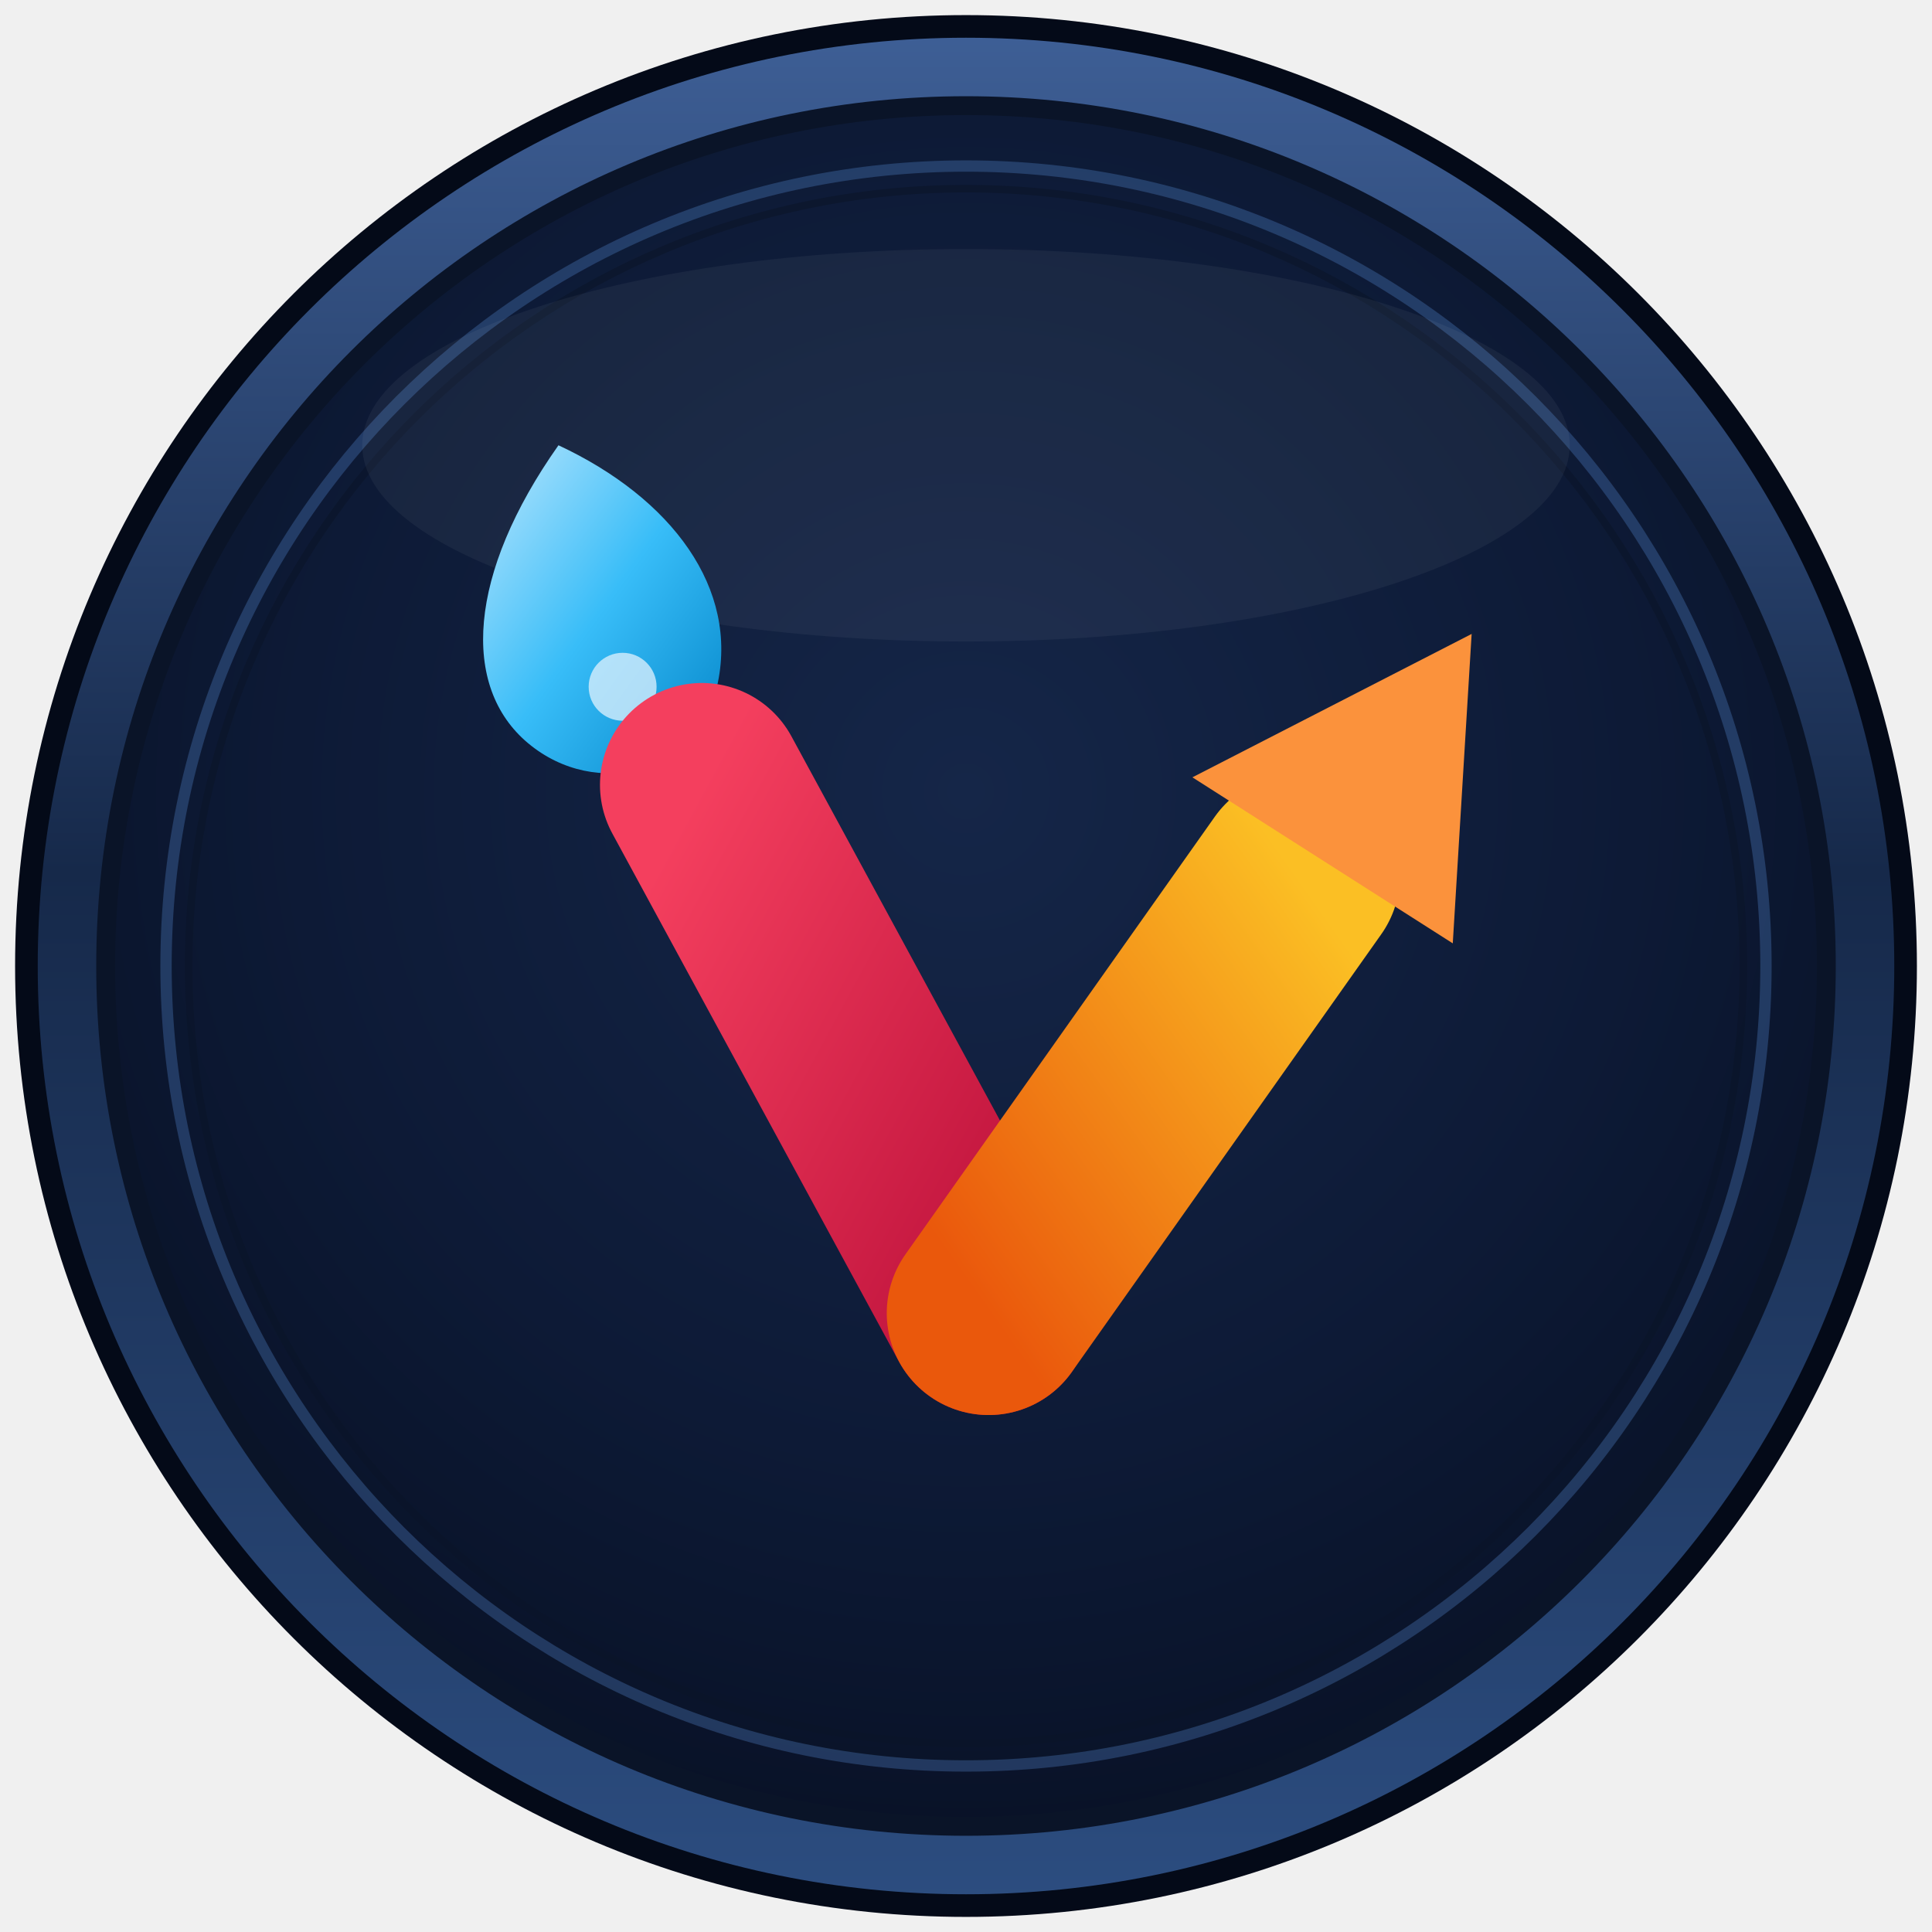
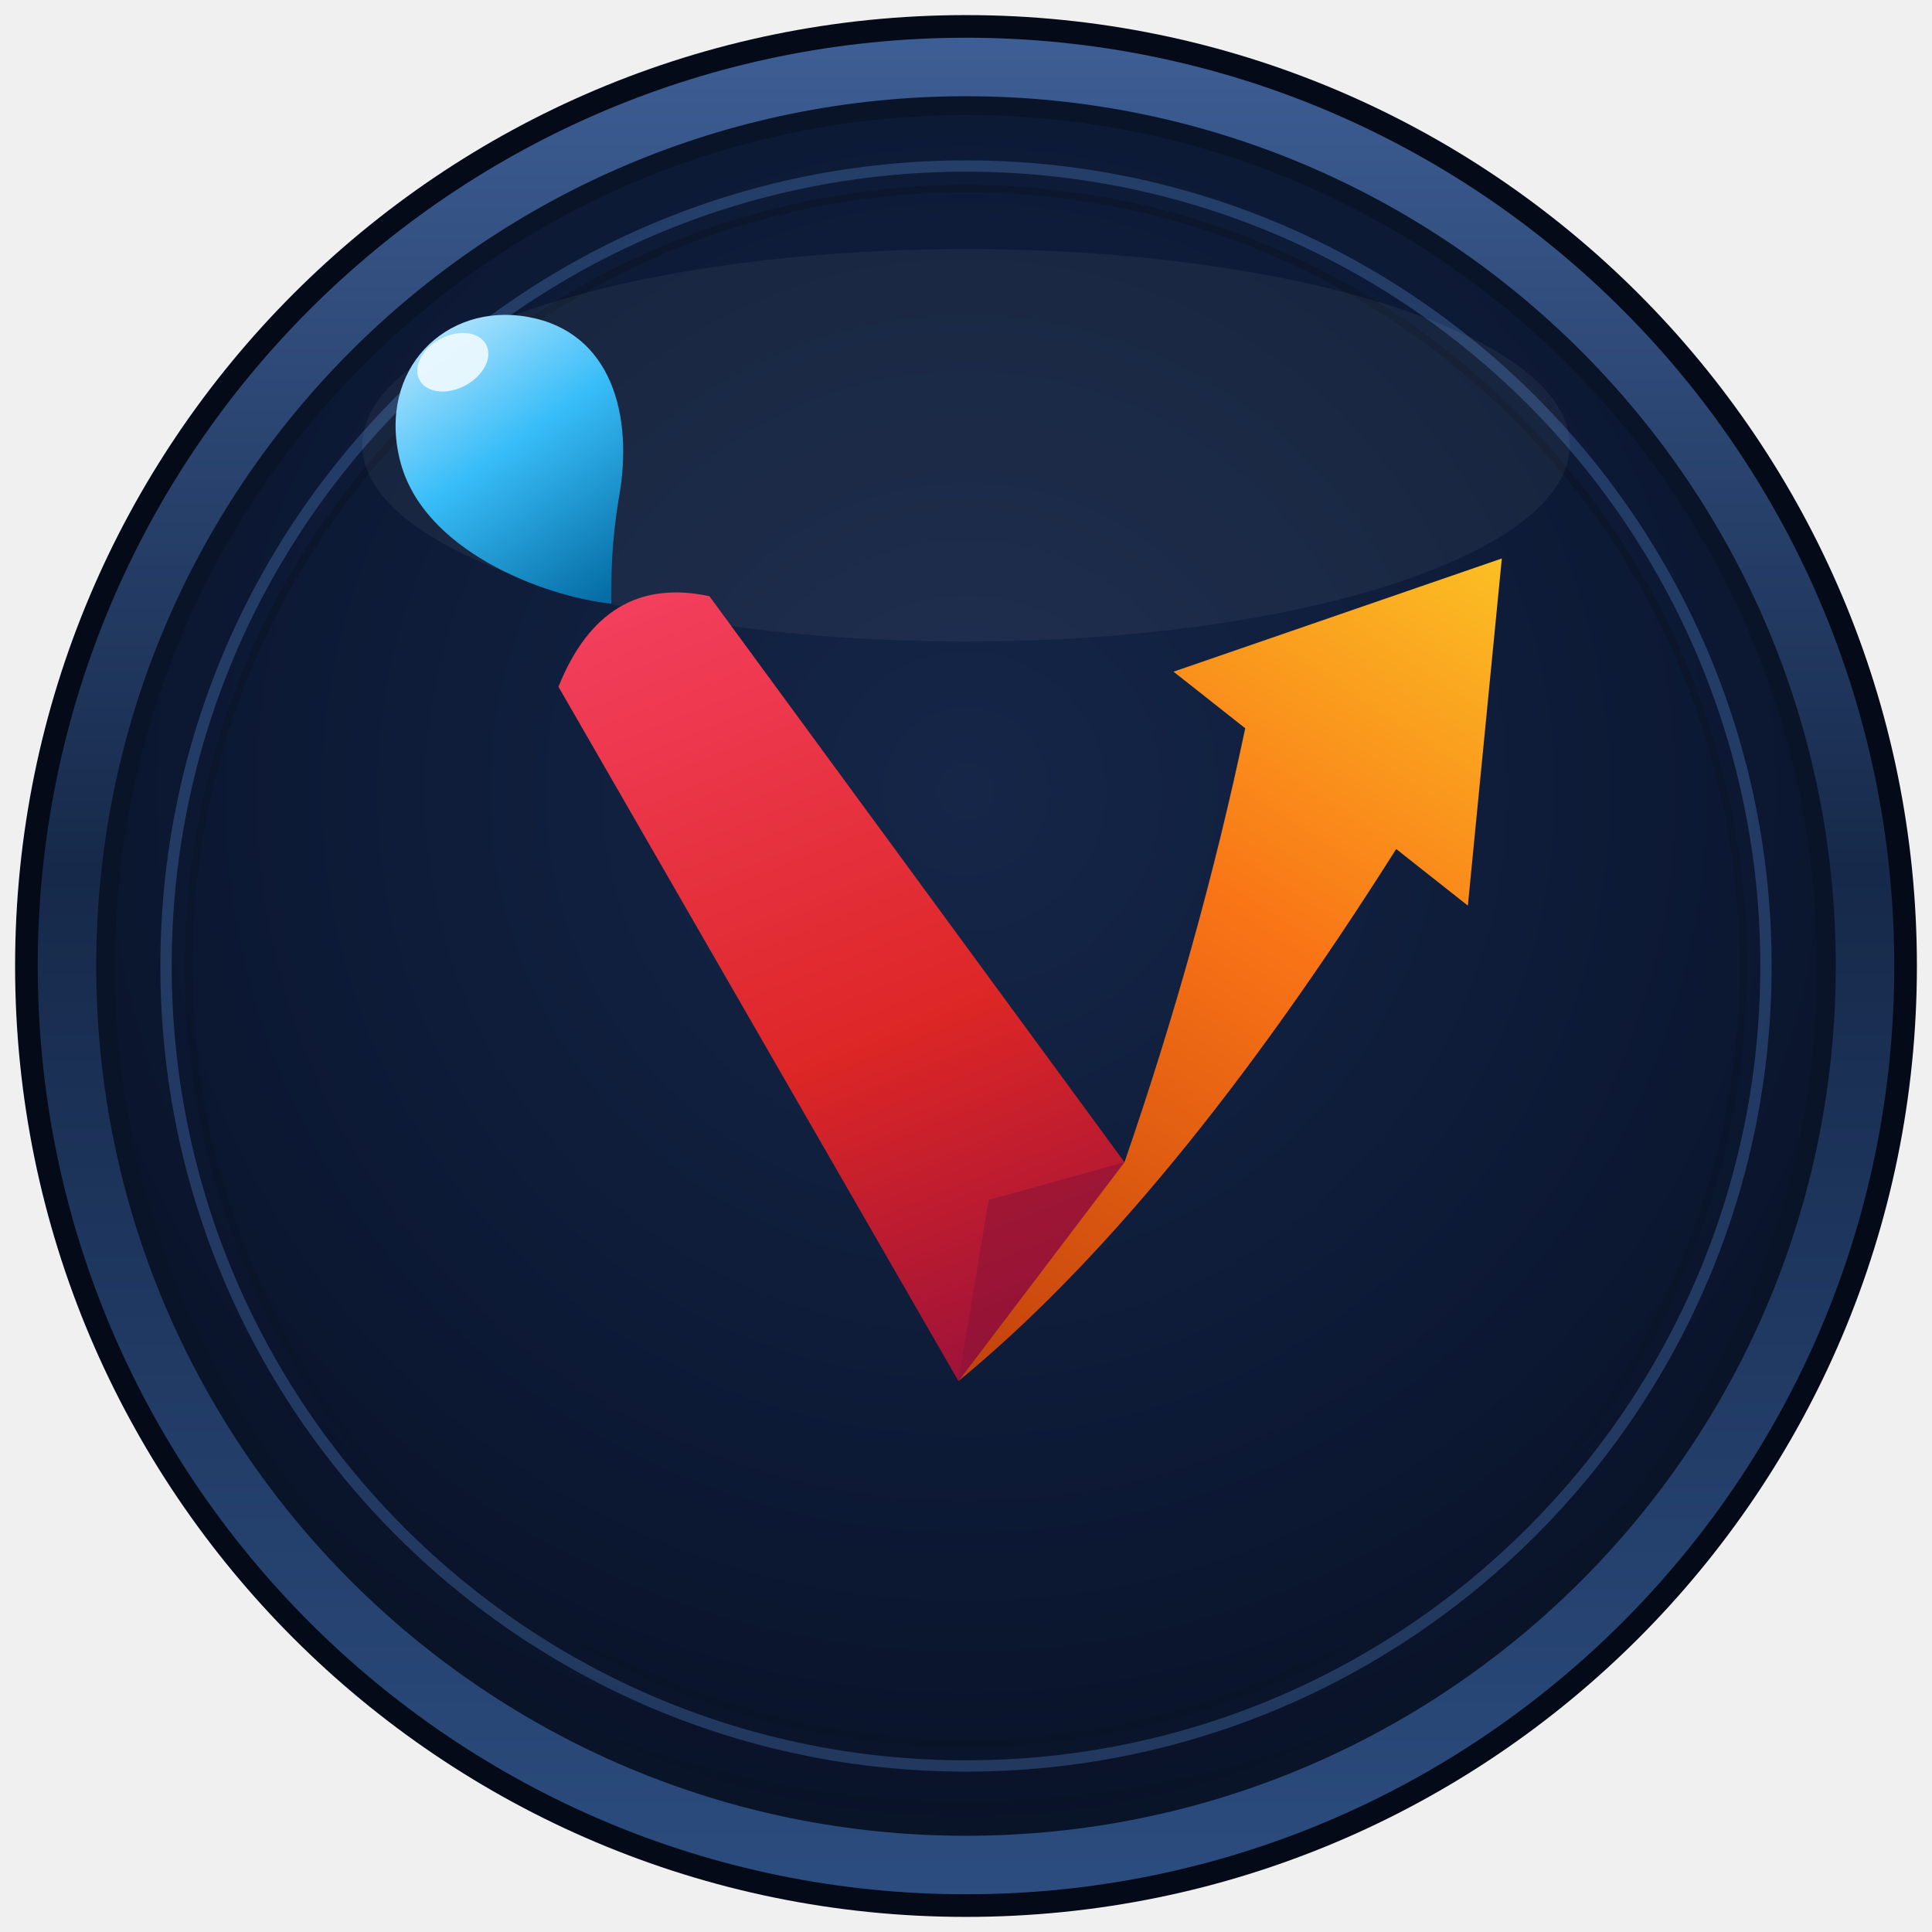
<svg xmlns="http://www.w3.org/2000/svg" width="512" height="512" viewBox="0 0 512 512" role="img" aria-label="VilfinTV">
  <defs>
    <radialGradient id="vtvBg" cx="50%" cy="40%" r="70%">
      <stop offset="0" stop-color="#152648" />
      <stop offset="0.55" stop-color="#0d1a36" />
      <stop offset="1" stop-color="#070e20" />
    </radialGradient>
    <linearGradient id="vtvRim" x1="0" y1="0" x2="0" y2="1">
      <stop offset="0" stop-color="#3e5f96" />
      <stop offset="0.45" stop-color="#16294a" />
      <stop offset="1" stop-color="#2c4d80" />
    </linearGradient>
-     <linearGradient id="vtvRed" x1="0" y1="0" x2="1" y2="1">
+     <linearGradient id="vtvRed" x1="170" y1="156" x2="254" y2="366" gradientUnits="userSpaceOnUse">
      <stop offset="0" stop-color="#f43f5e" />
-       <stop offset="1" stop-color="#be123c" />
+       <stop offset="0.6" stop-color="#dc2626" />
+       <stop offset="1" stop-color="#9f1239" />
    </linearGradient>
-     <linearGradient id="vtvOrange" x1="0" y1="1" x2="1" y2="0">
-       <stop offset="0" stop-color="#ea580c" />
+     <linearGradient id="vtvOrange" x1="254" y1="366" x2="398" y2="148" gradientUnits="userSpaceOnUse">
+       <stop offset="0" stop-color="#c2410c" />
+       <stop offset="0.55" stop-color="#f97316" />
      <stop offset="1" stop-color="#fbbf24" />
    </linearGradient>
-     <linearGradient id="vtvDrop" x1="0" y1="0" x2="1" y2="1">
+     <linearGradient id="vtvDrop" x1="110" y1="86" x2="162" y2="160" gradientUnits="userSpaceOnUse">
      <stop offset="0" stop-color="#bae6fd" />
-       <stop offset="0.5" stop-color="#38bdf8" />
-       <stop offset="1" stop-color="#0284c7" />
+       <stop offset="0.45" stop-color="#38bdf8" />
+       <stop offset="1" stop-color="#0369a1" />
    </linearGradient>
  </defs>
  <circle cx="256" cy="256" r="252" fill="#040a18" />
  <circle cx="256" cy="256" r="246" fill="url(#vtvRim)" />
  <circle cx="256" cy="256" r="228" fill="url(#vtvBg)" stroke="#0a1428" stroke-width="5" />
  <circle cx="256" cy="256" r="212" fill="none" stroke="#4e7fc4" stroke-width="3" stroke-opacity="0.35" />
  <circle cx="256" cy="256" r="206" fill="none" stroke="#0a1428" stroke-width="2" stroke-opacity="0.6" />
  <ellipse cx="256" cy="118" rx="160" ry="52" fill="#ffffff" opacity="0.05" />
-   <path d="M148 118 C178 132 196 156 190 182 C185 205 158 212 140 197 C122 182 124 152 148 118 Z" fill="url(#vtvDrop)" />
-   <circle cx="165" cy="182" r="9" fill="#e0f2fe" opacity="0.75" />
-   <path d="M186 208 L262 348" stroke="url(#vtvRed)" stroke-width="54" stroke-linecap="round" />
-   <path d="M262 348 L344 232" stroke="url(#vtvOrange)" stroke-width="54" stroke-linecap="round" />
-   <path d="M390 168 L385 250 L316 206 Z" fill="#fb923c" />
+   <path d="M162 160 C144 158 112 146 106 122 C100 98 118 80 140 84 C162 88 168 110 164 132 C162 144 162 152 162 160 Z" fill="url(#vtvDrop)" />
+   <ellipse cx="120" cy="96" rx="10" ry="7" fill="#f0f9ff" opacity="0.9" transform="rotate(-28 120 96)" />
+   <path d="M148 182 Q160 152 188 158 L298 308 L254 366 Z" fill="url(#vtvRed)" />
+   <path d="M254 366 L298 308 L262 318 Z" fill="#881337" opacity="0.55" />
+   <path d="M254 366 L298 308 Q318 250 330 193 L311 178 L398 148 L389 240 L370 225 Q310 320 254 366 Z" fill="url(#vtvOrange)" />
</svg>
